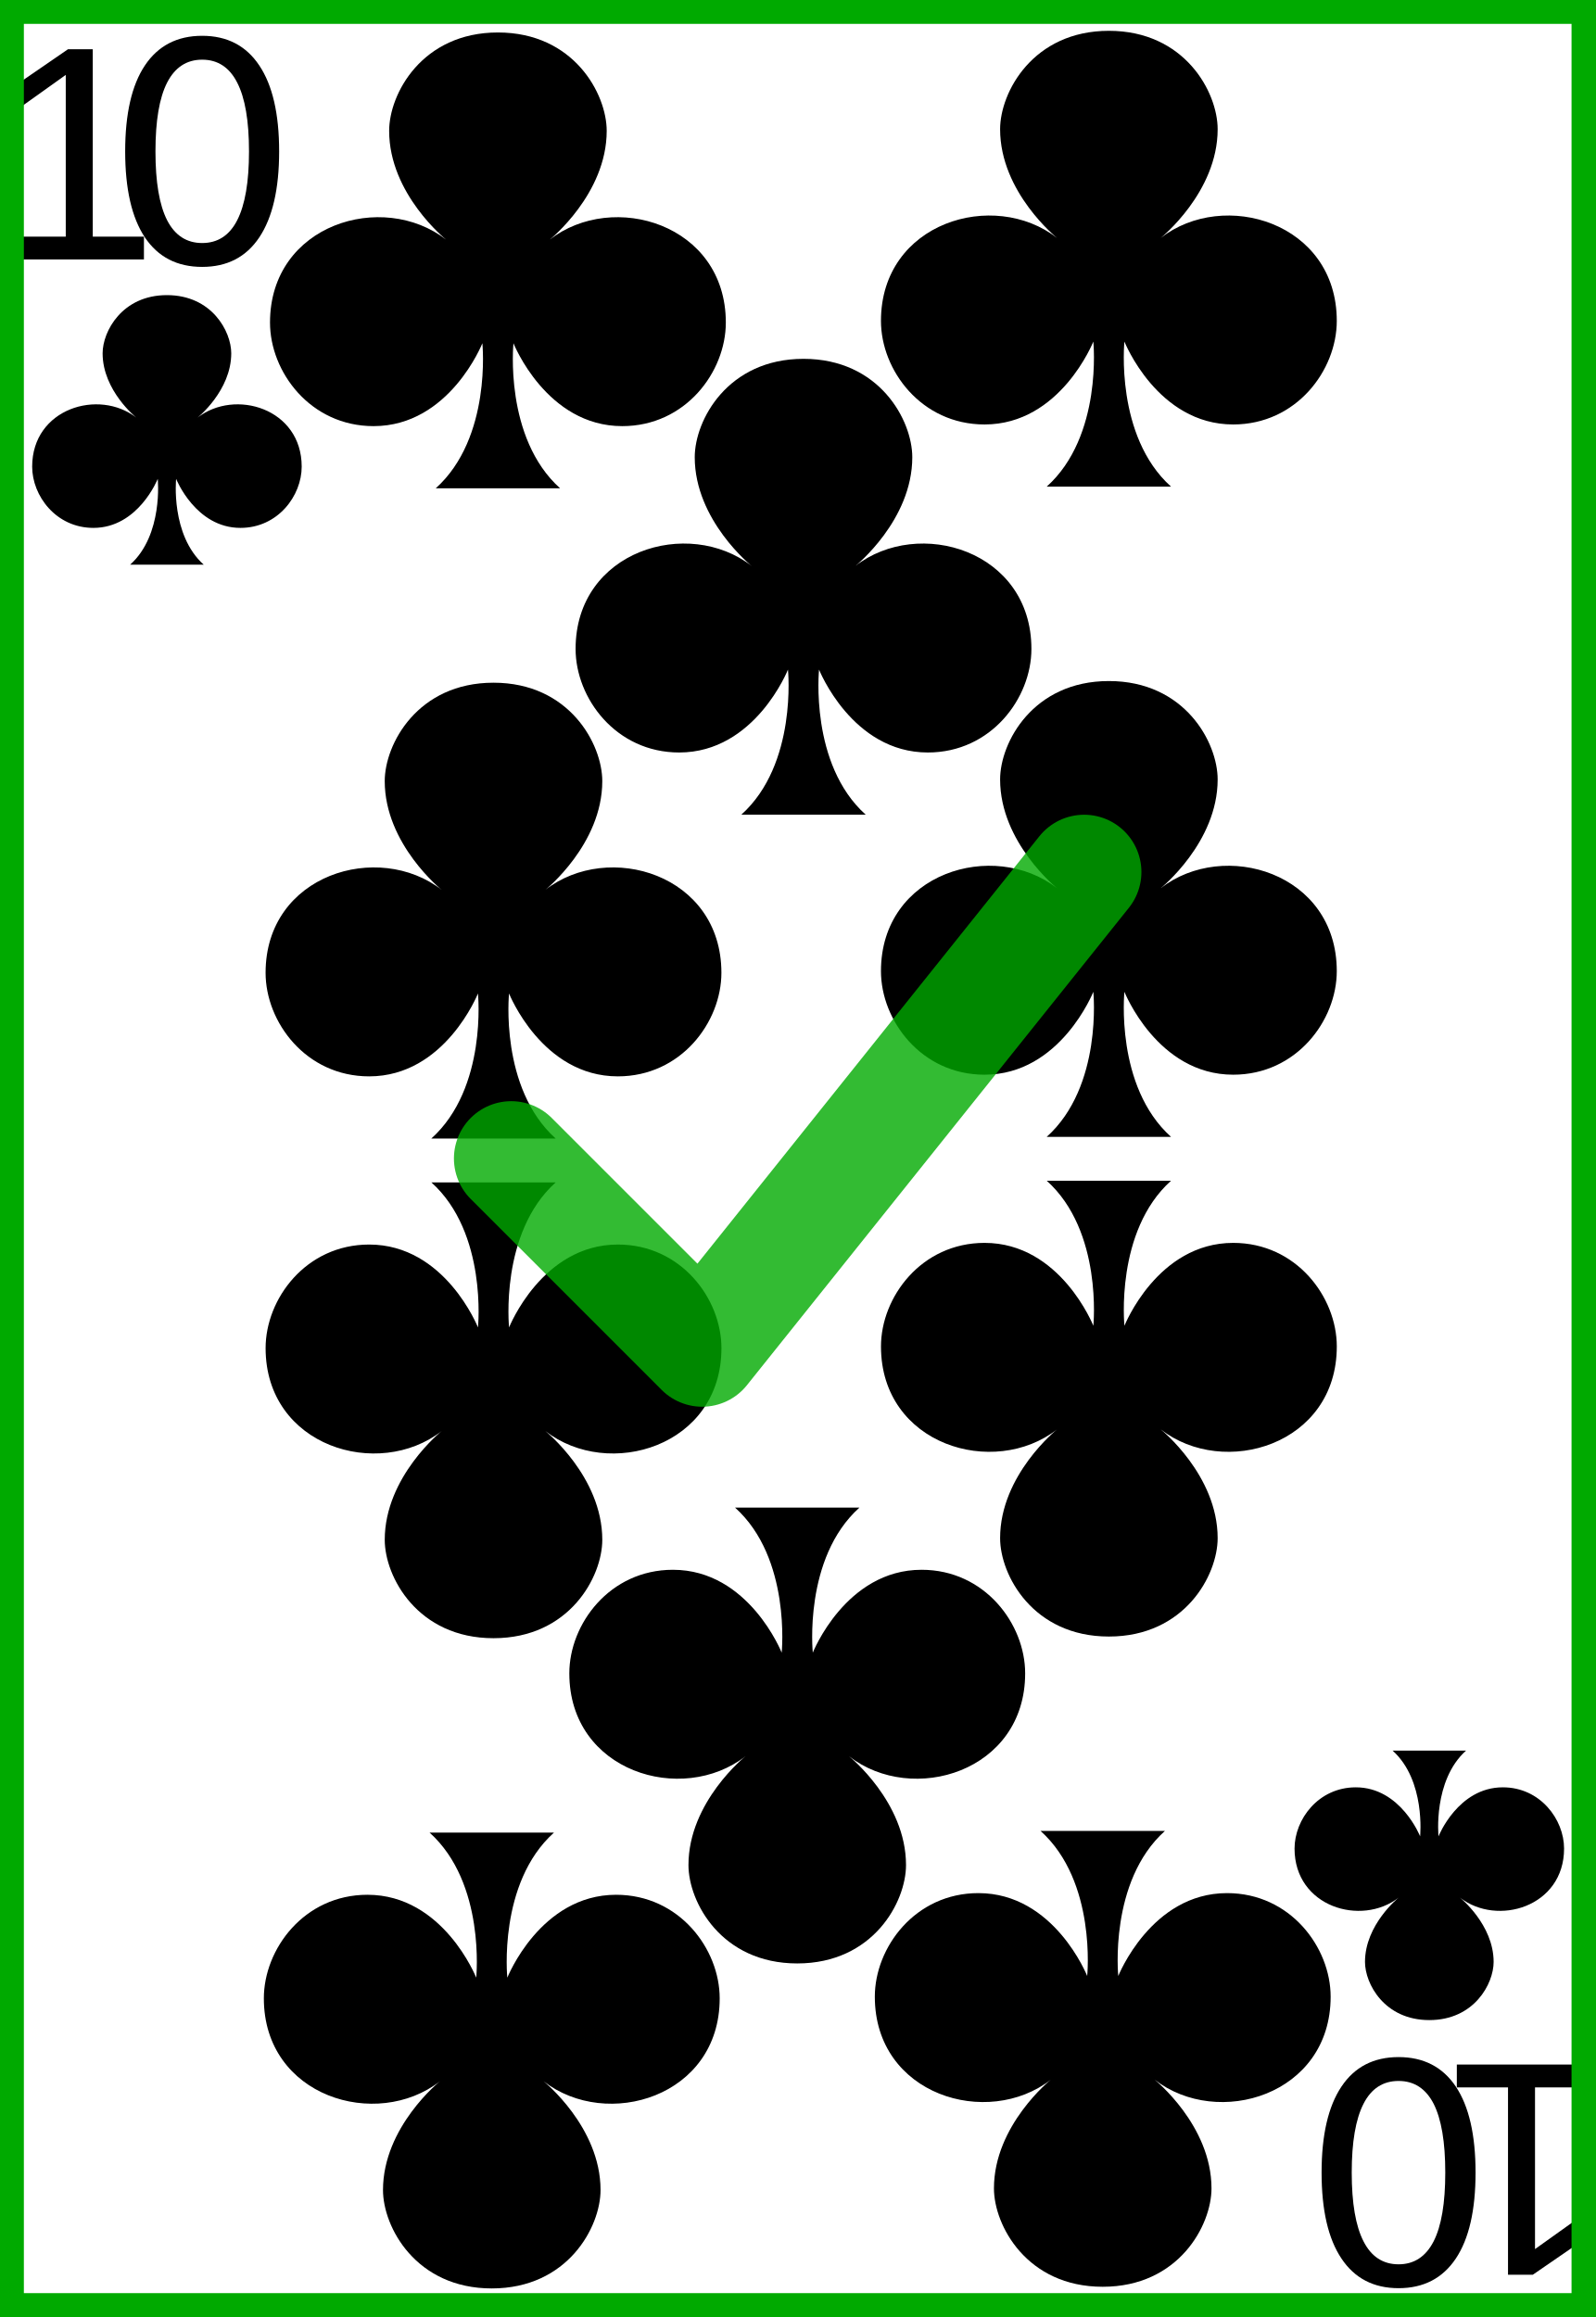
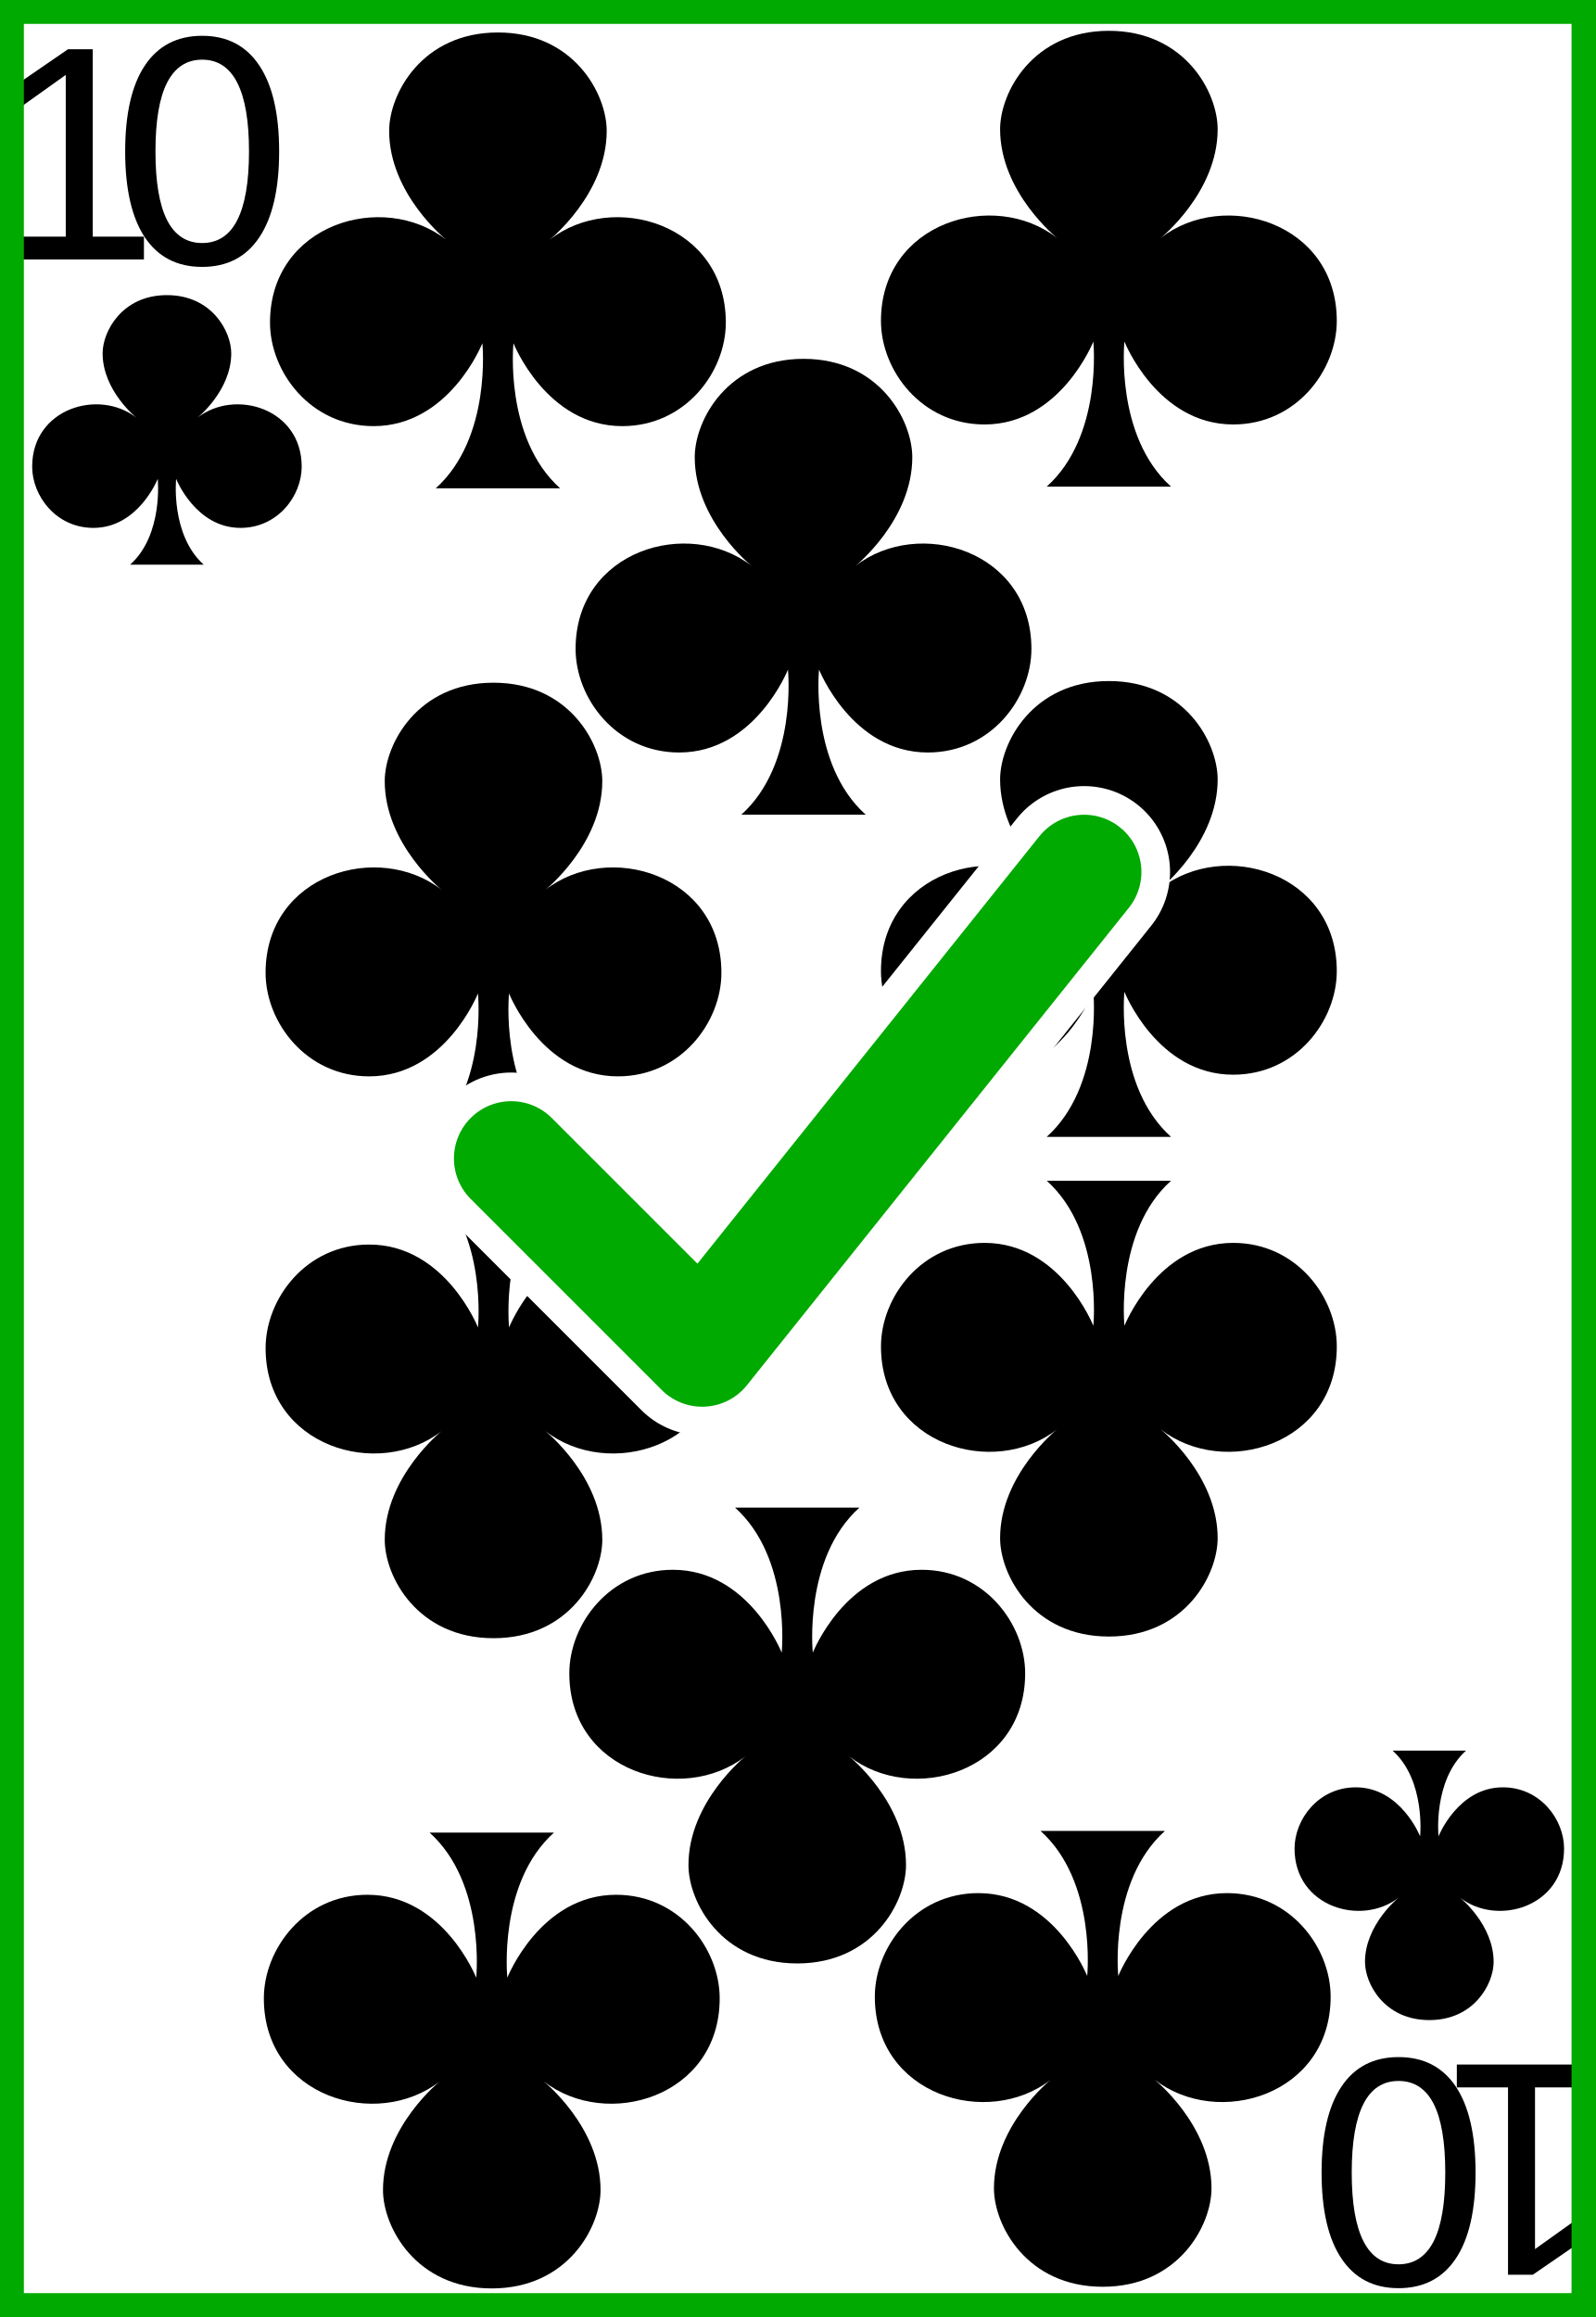
<svg xmlns="http://www.w3.org/2000/svg" xmlns:xlink="http://www.w3.org/1999/xlink" width="167.087pt" height="242.667pt" viewBox="0 0 167.087 242.667" xml:space="preserve" id="svg2" version="1.1">
  <defs id="defs41">
    <radialGradient xlink:href="#linearGradient2984" id="radialGradient3760" cx="48.231" cy="18.138" fx="48.231" fy="18.138" r="9.5" gradientUnits="userSpaceOnUse" gradientTransform="matrix(-1.560526,0.01828294,-0.02684055,-2.290953,123.9838,58.80911)" />
    <linearGradient id="linearGradient2984">
      <stop style="stop-color:#000000;stop-opacity:1;" offset="0" id="stop2986" />
      <stop style="stop-color:#000000;stop-opacity:0.656;" offset="1" id="stop2988" />
    </linearGradient>
    <radialGradient xlink:href="#linearGradient3784" id="radialGradient3792" cx="171.487" cy="511.223" fx="171.487" fy="511.223" r="81.903" gradientTransform="matrix(1.152989,-0.6739155,0.3948202,0.6754904,-233.6326,270.4008)" gradientUnits="userSpaceOnUse" />
    <linearGradient id="linearGradient3784">
      <stop style="stop-color:#ffffff;stop-opacity:0.534;" offset="0" id="stop3786" />
      <stop style="stop-color:#000000;stop-opacity:0;" offset="1" id="stop3788" />
    </linearGradient>
    <radialGradient r="81.903" fy="511.223" fx="171.487" cy="511.223" cx="171.487" gradientTransform="matrix(1.152989,-0.6739155,0.3948202,0.6754904,-233.6326,270.4008)" gradientUnits="userSpaceOnUse" id="radialGradient3855" xlink:href="#linearGradient3784-4" />
    <linearGradient id="linearGradient3784-4">
      <stop style="stop-color:#ffffff;stop-opacity:0.519;" offset="0" id="stop3786-8" />
      <stop style="stop-color:#000000;stop-opacity:0;" offset="1" id="stop3788-6" />
    </linearGradient>
    <radialGradient r="81.903" fy="461.841" fx="181.694" cy="461.841" cx="181.694" gradientTransform="matrix(1.152989,-0.6739155,0.3948202,0.6754904,-233.6326,270.4008)" gradientUnits="userSpaceOnUse" id="radialGradient3916" xlink:href="#linearGradient3784-3" />
    <linearGradient id="linearGradient3784-3">
      <stop style="stop-color:#ffffff;stop-opacity:0.702;" offset="0" id="stop3786-86" />
      <stop style="stop-color:#000000;stop-opacity:0;" offset="1" id="stop3788-2" />
    </linearGradient>
  </defs>
  <g id="Layer_x0020_1" style="fill-rule:nonzero;clip-rule:nonzero;stroke:#000000;stroke-miterlimit:4;">
    <path style="fill:#FFFFFF;stroke-width:0.5;" d="M166.837,235.548c0,3.777-3.087,6.869-6.871,6.869H7.111c-3.775,0-6.861-3.092-6.861-6.869V7.12C0.25,3.343,3.336,0.25,7.111,0.25h152.855    c3.784,0,6.871,3.093,6.871,6.87v228.428z" id="path5" />
    <g style="stroke:none;" id="g7">
      <g id="g9">
				
			</g>
    </g>
    <g id="g15">
			
		</g>
    <g id="g19">
			
		</g>
    <g style="stroke:none;" id="g23">
      <g id="g25">
				
			</g>
    </g>
    <g style="stroke:none;" id="g31">
      <g id="g33">
				
			</g>
    </g>
  </g>
  <g transform="matrix(1.485651,0,0,1.485651,-54.02466,10.01807)" id="layer1-1-4">
    <path id="cl-9" d="m 50.291,22.698 c 0,0 2.375,-1.9 2.375,-4.534 0,-1.542 -1.369,-4.102 -4.534,-4.102 -3.165,0 -4.534,2.561 -4.534,4.102 0,2.634 2.375,4.534 2.375,4.534 -2.638,-2.055 -7.341,-0.652 -7.341,3.455 0,2.056 1.68,4.318 4.318,4.318 3.165,0 4.534,-3.455 4.534,-3.455 0,0 0.402,3.938 -1.943,6.046 h 5.182 c -2.345,-2.107 -1.943,-6.046 -1.943,-6.046 0,0 1.369,3.455 4.534,3.455 2.639,0 4.318,-2.263 4.318,-4.318 0,-4.107 -4.703,-5.51 -7.341,-3.455 z" style="fill:#000000" />
  </g>
  <g transform="matrix(-1.485651,0,0,-1.485651,221.1992,232.4618)" id="layer1-1-4-1">
    <path id="cl-9-7" d="m 50.291,22.698 c 0,0 2.375,-1.9 2.375,-4.534 0,-1.542 -1.369,-4.102 -4.534,-4.102 -3.165,0 -4.534,2.561 -4.534,4.102 0,2.634 2.375,4.534 2.375,4.534 -2.638,-2.055 -7.341,-0.652 -7.341,3.455 0,2.056 1.68,4.318 4.318,4.318 3.165,0 4.534,-3.455 4.534,-3.455 0,0 0.402,3.938 -1.943,6.046 h 5.182 c -2.345,-2.107 -1.943,-6.046 -1.943,-6.046 0,0 1.369,3.455 4.534,3.455 2.639,0 4.318,-2.263 4.318,-4.318 0,-4.107 -4.703,-5.51 -7.341,-3.455 z" style="fill:#000000" />
  </g>
  <path style="fill:#000000" d="m 57.573,25.1 c 0,0 5.967,-4.774 5.967,-11.392 0,-3.874 -3.44,-10.307 -11.392,-10.307 -7.952,0 -11.392,6.435 -11.392,10.307 0,6.618 5.967,11.392 5.967,11.392 -6.628,-5.163 -18.445,-1.638 -18.445,8.681 0,5.166 4.221,10.849 10.849,10.849 7.952,0 11.392,-8.681 11.392,-8.681 0,0 1.01,9.895 -4.882,15.191 h 13.02 c -5.892,-5.294 -4.882,-15.191 -4.882,-15.191 0,0 3.44,8.681 11.392,8.681 6.631,0 10.849,-5.686 10.849,-10.849 0,-10.319 -11.817,-13.844 -18.445,-8.681 z" id="cl-9-8" />
  <path style="fill:#000000" d="m 57.11,93.201 c 0,0 5.967,-4.774 5.967,-11.392 0,-3.874 -3.44,-10.307 -11.392,-10.307 -7.952,0 -11.392,6.435 -11.392,10.307 0,6.618 5.967,11.392 5.967,11.392 -6.628,-5.163 -18.445,-1.638 -18.445,8.681 0,5.166 4.221,10.849 10.849,10.849 7.952,0 11.392,-8.681 11.392,-8.681 0,0 1.01,9.895 -4.882,15.191 h 13.02 c -5.892,-5.294 -4.882,-15.191 -4.882,-15.191 0,0 3.44,8.681 11.392,8.681 6.631,0 10.849,-5.686 10.849,-10.849 0,-10.319 -11.817,-13.844 -18.445,-8.681 z" id="cl-9-8-0" />
  <path style="fill:#000000" d="m 121.558,24.926 c 0,0 5.967,-4.774 5.967,-11.392 0,-3.874 -3.44,-10.307 -11.392,-10.307 -7.952,0 -11.392,6.435 -11.392,10.307 0,6.618 5.967,11.392 5.967,11.392 -6.628,-5.163 -18.445,-1.638 -18.445,8.681 0,5.166 4.221,10.849 10.849,10.849 7.952,0 11.392,-8.681 11.392,-8.681 0,0 1.01,9.895 -4.882,15.191 h 13.02 c -5.892,-5.294 -4.882,-15.191 -4.882,-15.191 0,0 3.44,8.681 11.392,8.681 6.631,0 10.849,-5.686 10.849,-10.849 0,-10.319 -11.817,-13.844 -18.445,-8.681 z" id="cl-9-8-9" />
  <path style="fill:#000000" d="m 121.558,93.027 c 0,0 5.967,-4.774 5.967,-11.392 0,-3.874 -3.44,-10.307 -11.392,-10.307 -7.952,0 -11.392,6.435 -11.392,10.307 0,6.618 5.967,11.392 5.967,11.392 -6.628,-5.163 -18.445,-1.638 -18.445,8.681 0,5.166 4.221,10.849 10.849,10.849 7.952,0 11.392,-8.681 11.392,-8.681 0,0 1.01,9.895 -4.882,15.191 h 13.02 c -5.892,-5.294 -4.882,-15.191 -4.882,-15.191 0,0 3.44,8.681 11.392,8.681 6.631,0 10.849,-5.686 10.849,-10.849 0,-10.319 -11.817,-13.844 -18.445,-8.681 z" id="cl-9-8-0-4" />
  <path style="fill:#000000" d="m 89.577,59.281 c 0,0 5.967,-4.774 5.967,-11.392 0,-3.874 -3.44,-10.307 -11.392,-10.307 -7.952,0 -11.392,6.435 -11.392,10.307 0,6.618 5.967,11.392 5.967,11.392 -6.628,-5.163 -18.445,-1.638 -18.445,8.681 0,5.166 4.221,10.849 10.849,10.849 7.952,0 11.392,-8.681 11.392,-8.681 0,0 1.01,9.895 -4.882,15.191 h 13.02 c -5.892,-5.294 -4.882,-15.191 -4.882,-15.191 0,0 3.44,8.681 11.392,8.681 6.631,0 10.849,-5.686 10.849,-10.849 0,-10.319 -11.817,-13.844 -18.445,-8.681 z" id="cl-9-8-8" />
  <path style="fill:#000000" d="m 110.063,217.802 c 0,0 -5.967,4.774 -5.967,11.392 0,3.874 3.44,10.307 11.392,10.307 7.952,0 11.392,-6.435 11.392,-10.307 0,-6.618 -5.967,-11.392 -5.967,-11.392 6.628,5.163 18.445,1.638 18.445,-8.681 0,-5.166 -4.221,-10.849 -10.849,-10.849 -7.952,0 -11.392,8.681 -11.392,8.681 0,0 -1.01,-9.895 4.882,-15.191 h -13.02 c 5.892,5.294 4.882,15.191 4.882,15.191 0,0 -3.44,-8.681 -11.392,-8.681 -6.631,0 -10.849,5.686 -10.849,10.849 0,10.319 11.817,13.844 18.445,8.681 z" id="cl-9-8-4" />
  <path style="fill:#000000" d="m 110.708,149.701 c 0,0 -5.967,4.774 -5.967,11.392 0,3.874 3.44,10.307 11.392,10.307 7.952,0 11.392,-6.435 11.392,-10.307 0,-6.618 -5.967,-11.392 -5.967,-11.392 6.628,5.163 18.445,1.638 18.445,-8.681 0,-5.166 -4.221,-10.849 -10.849,-10.849 -7.952,0 -11.392,8.681 -11.392,8.681 0,0 -1.01,-9.895 4.882,-15.191 h -13.02 c 5.892,5.294 4.882,15.191 4.882,15.191 0,0 -3.44,-8.681 -11.392,-8.681 -6.631,0 -10.849,5.686 -10.849,10.849 0,10.319 11.817,13.844 18.445,8.681 z" id="cl-9-8-0-2" />
  <path style="fill:#000000" d="m 46.078,217.976 c 0,0 -5.967,4.774 -5.967,11.392 0,3.874 3.44,10.307 11.392,10.307 7.952,0 11.392,-6.435 11.392,-10.307 0,-6.618 -5.967,-11.392 -5.967,-11.392 6.628,5.163 18.445,1.638 18.445,-8.681 0,-5.166 -4.221,-10.849 -10.849,-10.849 -7.952,0 -11.392,8.681 -11.392,8.681 0,0 -1.01,-9.895 4.882,-15.191 H 44.992 c 5.892,5.294 4.882,15.191 4.882,15.191 0,0 -3.44,-8.681 -11.392,-8.681 -6.631,0 -10.849,5.686 -10.849,10.849 0,10.319 11.817,13.844 18.445,8.681 z" id="cl-9-8-9-6" />
  <path style="fill:#000000" d="m 46.261,149.875 c 0,0 -5.967,4.774 -5.967,11.392 0,3.874 3.44,10.307 11.392,10.307 7.952,0 11.392,-6.435 11.392,-10.307 0,-6.618 -5.967,-11.392 -5.967,-11.392 6.628,5.163 18.445,1.638 18.445,-8.681 0,-5.166 -4.221,-10.849 -10.849,-10.849 -7.952,0 -11.392,8.681 -11.392,8.681 0,0 -1.01,-9.895 4.882,-15.191 H 45.176 c 5.892,5.294 4.882,15.191 4.882,15.191 0,0 -3.44,-8.681 -11.392,-8.681 -6.631,0 -10.849,5.686 -10.849,10.849 0,10.319 11.817,13.844 18.445,8.681 z" id="cl-9-8-0-4-9" />
  <text xml:space="preserve" style="font-size:32px;font-style:normal;font-weight:normal;line-height:125%;letter-spacing:0px;word-spacing:0px;fill:#000000;fill-opacity:1;stroke:none;font-family:Bitstream Vera Sans" x="-1.162" y="27.17" id="text3788">
    <tspan id="tspan3790" x="-1.162" y="27.17" style="font-style:normal;font-variant:normal;font-weight:normal;font-stretch:normal;font-family:Arial;-inkscape-font-specification:Arial">1</tspan>
  </text>
  <text xml:space="preserve" style="font-size:32px;font-style:normal;font-weight:normal;line-height:125%;letter-spacing:0px;word-spacing:0px;fill:#000000;fill-opacity:1;stroke:none;font-family:Bitstream Vera Sans" x="11" y="27.499" id="text3038">
    <tspan id="tspan3040" x="11" y="27.499">0</tspan>
  </text>
  <path style="fill:#000000" d="m 78.07,183.938 c 0,0 -5.967,4.774 -5.967,11.392 0,3.874 3.44,10.307 11.392,10.307 7.952,0 11.392,-6.435 11.392,-10.307 0,-6.618 -5.967,-11.392 -5.967,-11.392 6.628,5.163 18.445,1.638 18.445,-8.681 0,-5.166 -4.221,-10.849 -10.849,-10.849 -7.952,0 -11.392,8.681 -11.392,8.681 0,0 -1.01,-9.895 4.882,-15.191 H 76.984 c 5.892,5.294 4.882,15.191 4.882,15.191 0,0 -3.44,-8.681 -11.392,-8.681 -6.631,0 -10.849,5.686 -10.849,10.849 0,10.319 11.817,13.844 18.445,8.681 z" id="cl-9-8-8-8" />
  <text xml:space="preserve" style="font-size:32px;font-style:normal;font-weight:normal;line-height:125%;letter-spacing:0px;word-spacing:0px;fill:#000000;fill-opacity:1;stroke:none;font-family:Bitstream Vera Sans" x="-168.809" y="-216.226" id="text3788-0" transform="scale(-1,-1)">
    <tspan id="tspan3790-6" x="-168.809" y="-216.226" style="font-style:normal;font-variant:normal;font-weight:normal;font-stretch:normal;font-family:Arial;-inkscape-font-specification:Arial">1</tspan>
  </text>
  <text xml:space="preserve" style="font-size:32px;font-style:normal;font-weight:normal;line-height:125%;letter-spacing:0px;word-spacing:0px;fill:#000000;fill-opacity:1;stroke:none;font-family:Bitstream Vera Sans" x="-156.646" y="-215.897" id="text3038-8" transform="scale(-1,-1)">
    <tspan id="tspan3040-9" x="-156.646" y="-215.897">0</tspan>
  </text>
-   <path d="M 53.54 121.33 L 73.54 141.33 L 113.54 91.33" fill="none" stroke="#00AA00" stroke-width="12" stroke-linecap="round" stroke-linejoin="round" opacity="0.8" />
+   <path d="M 53.54 121.33 L 73.54 141.33 L 113.54 91.33" fill="none" stroke="#ffffff" stroke-width="18" stroke-linecap="round" stroke-linejoin="round" />
+   <path d="M 53.54 121.33 L 73.54 141.33 L 113.54 91.33" fill="none" stroke="#00AA00" stroke-width="12" stroke-linecap="round" stroke-linejoin="round" />
  <rect x="0" y="0" width="167.087" height="242.667" fill="none" stroke="#00AA00" stroke-width="5" />
</svg>
